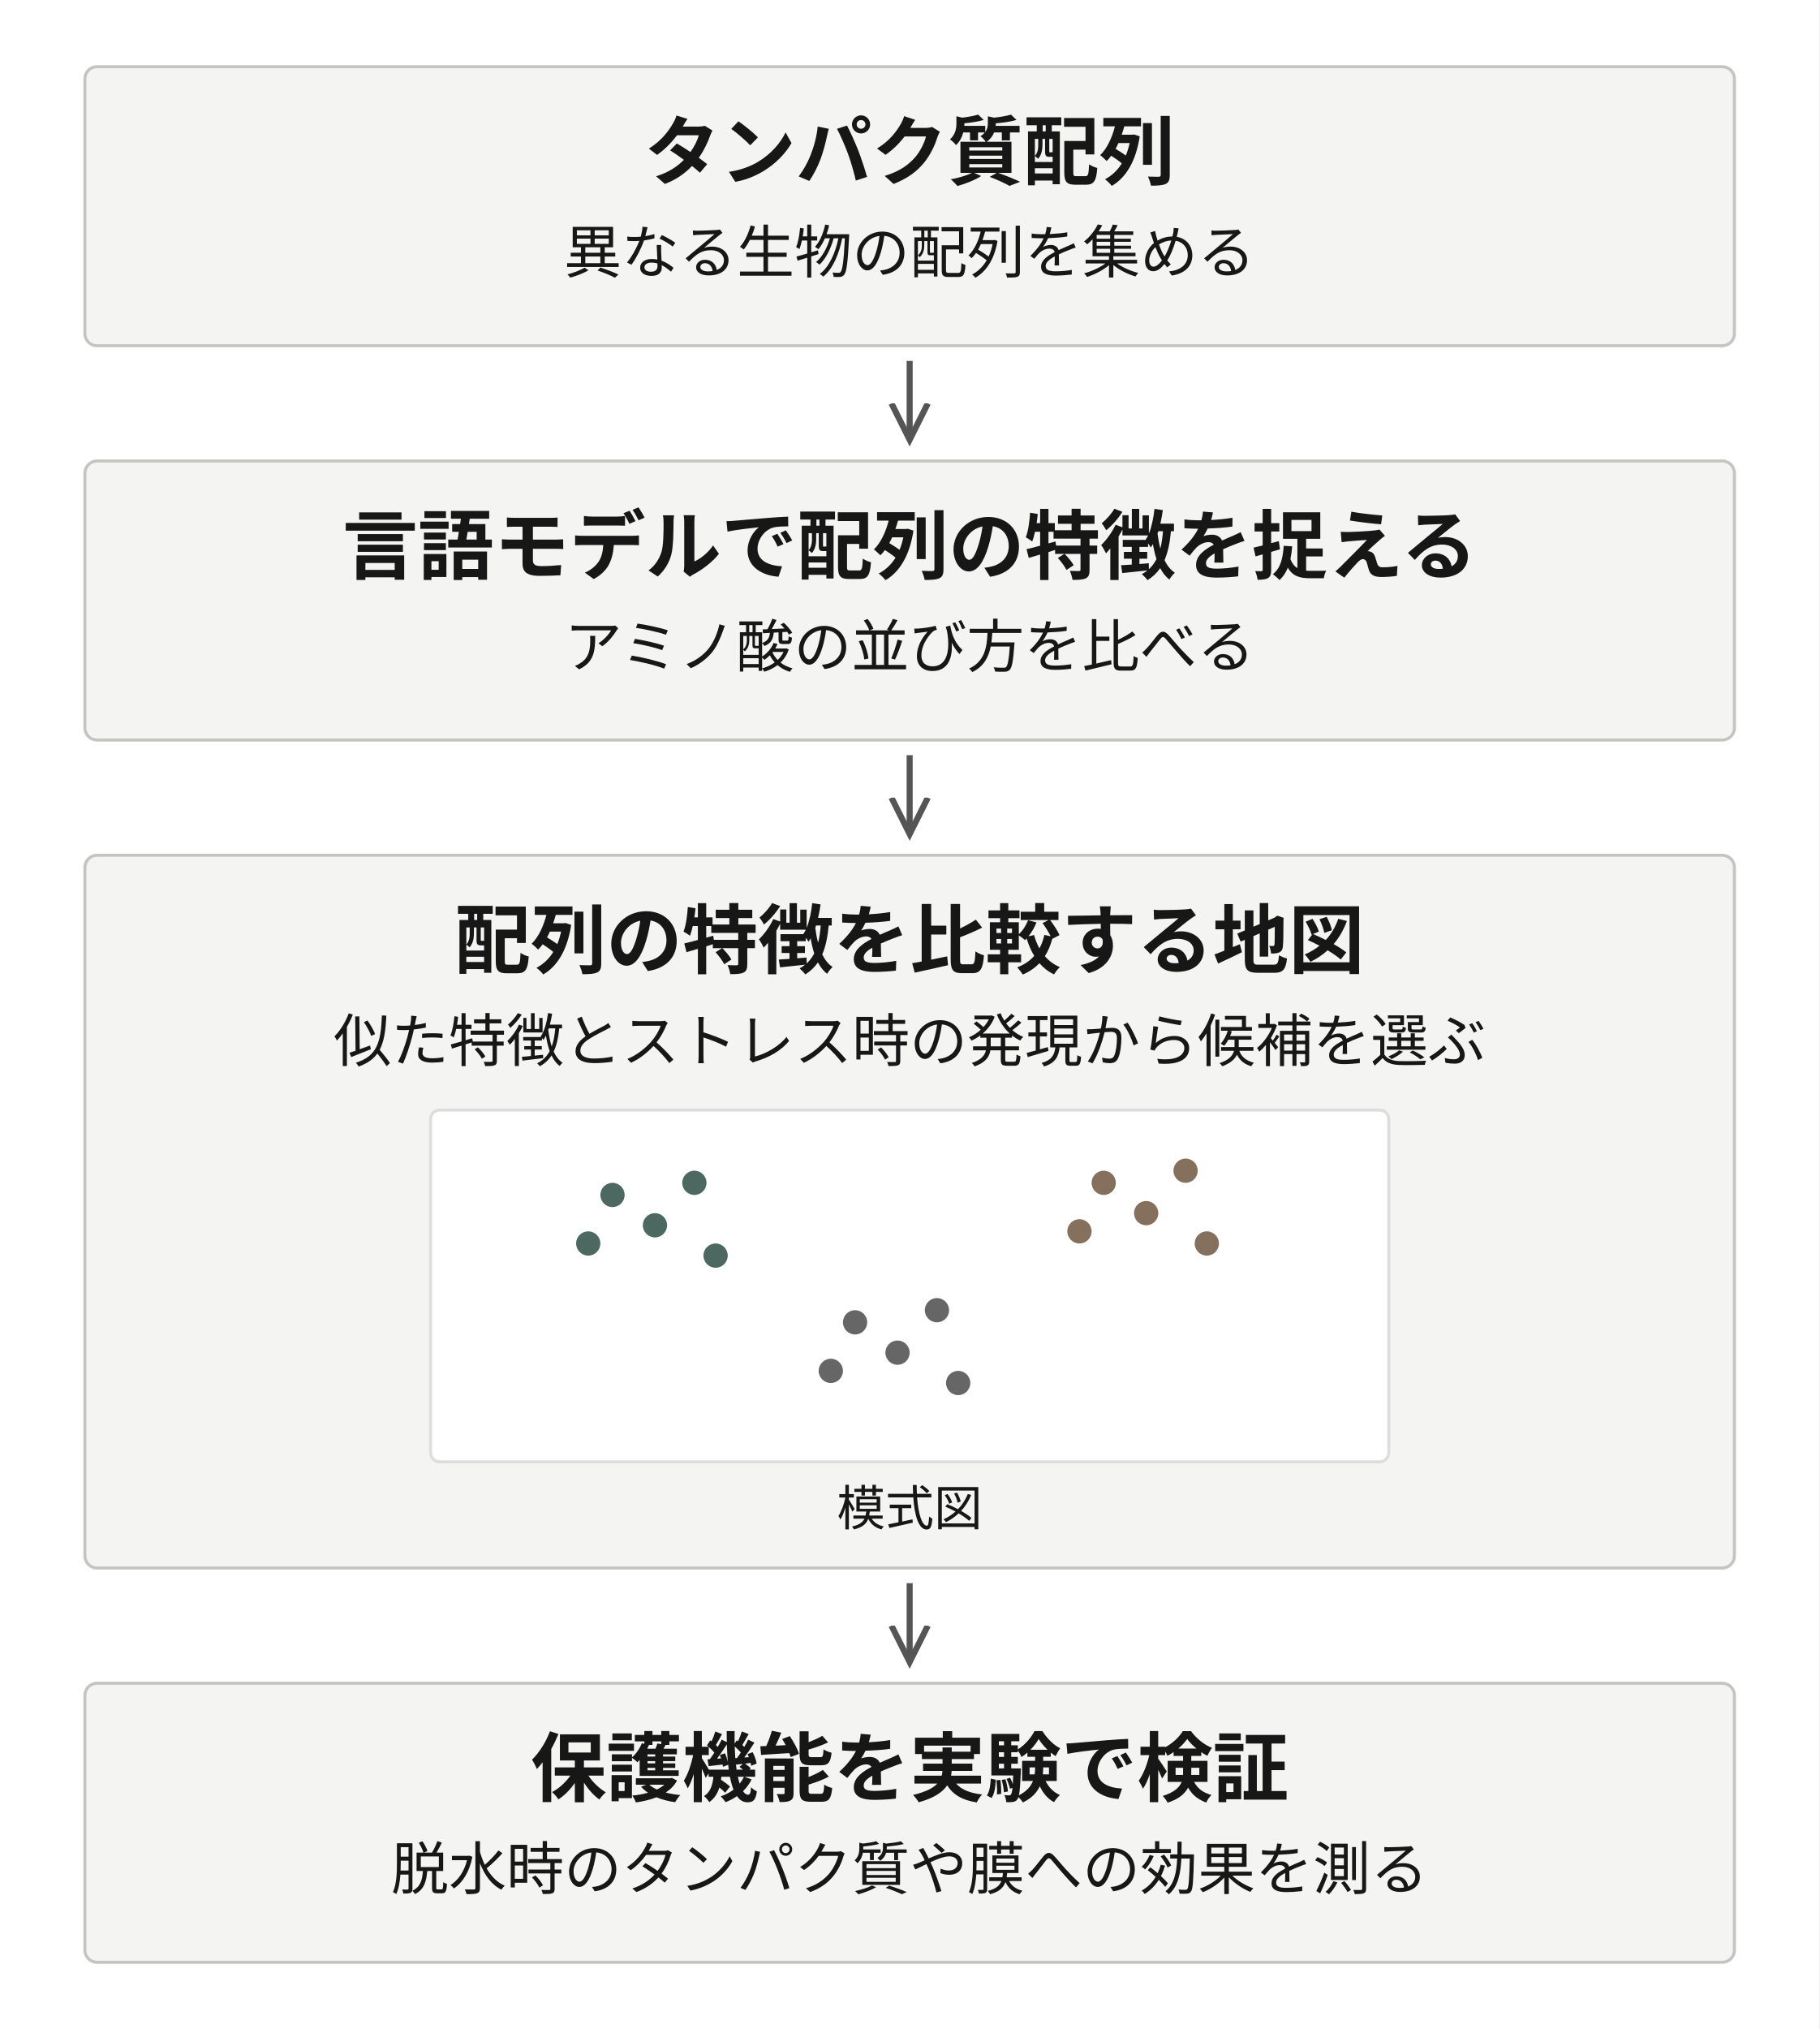
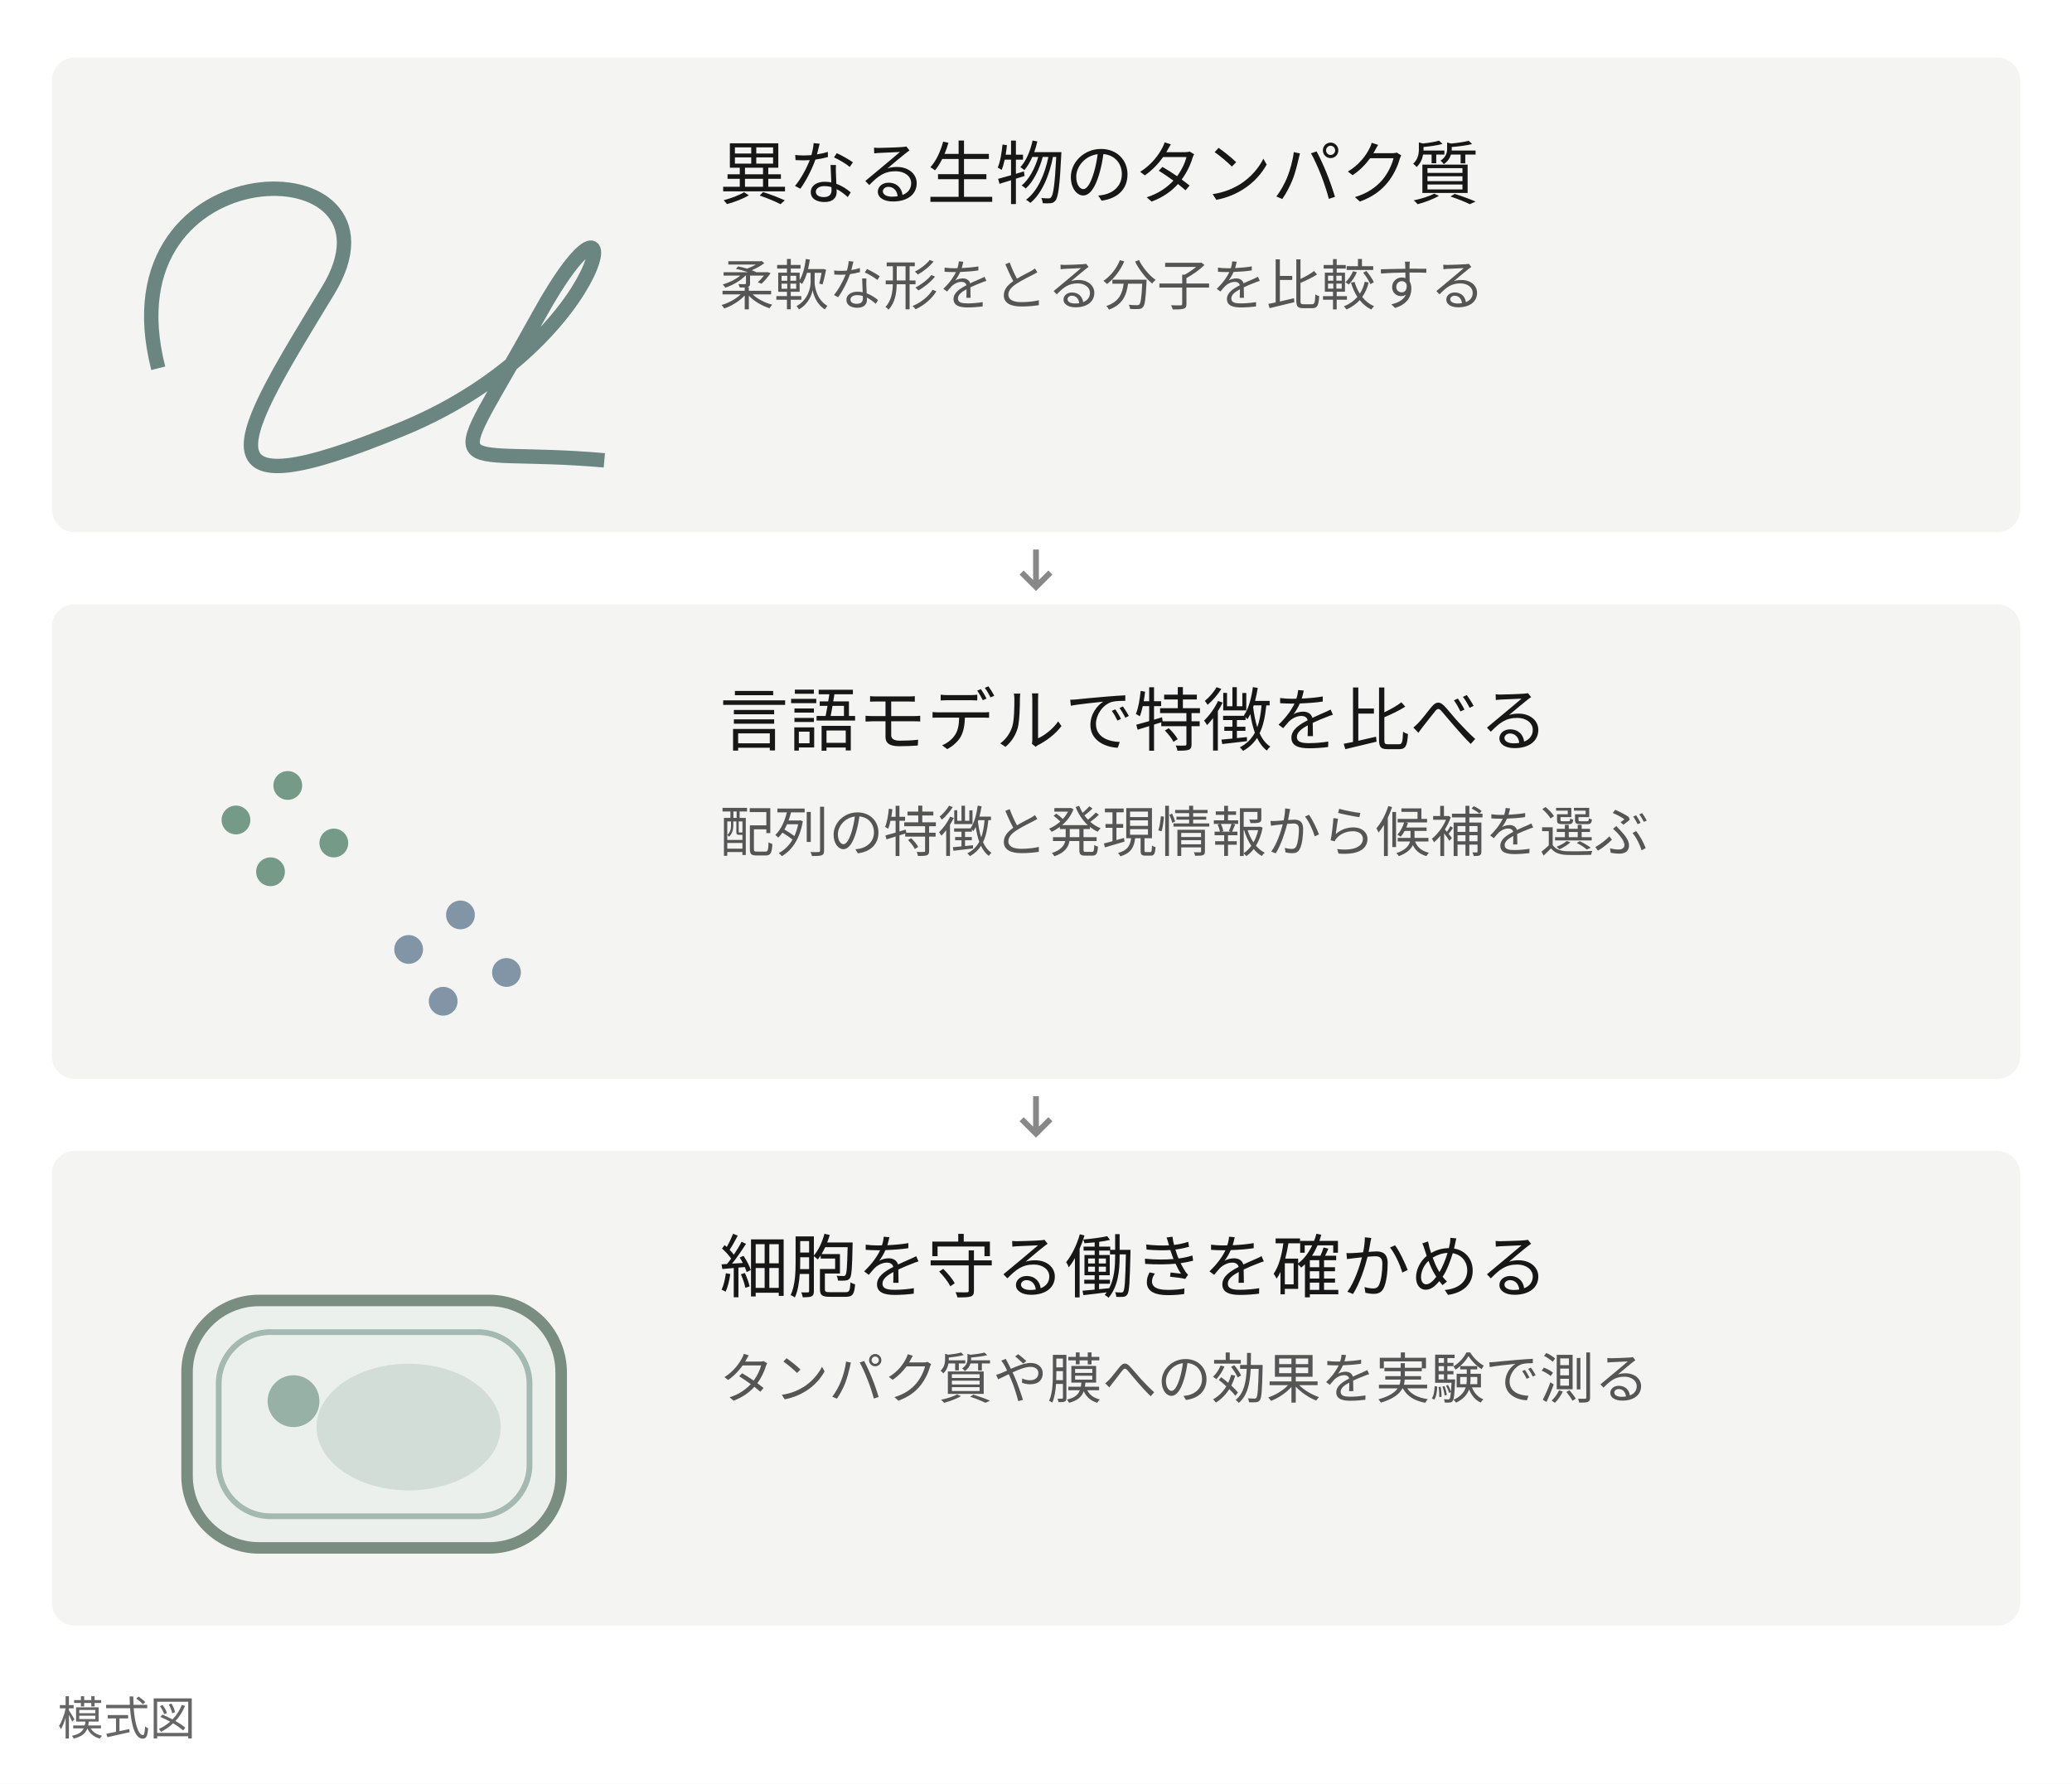
- <svg xmlns="http://www.w3.org/2000/svg" viewBox="0 0 600 669">
-   <rect width="600" height="669" fill="#fff" />
-   <defs>
-     <marker id="arrow" markerWidth="8" markerHeight="8" refX="6" refY="4" orient="auto">
-       <path d="M0 1L6 4L0 7" fill="none" stroke="#555" />
-     </marker>
-   </defs>
-   <g font-family="Arial, Hiragino Kaku Gothic ProN, sans-serif" fill="#171717">
-     <rect x="28" y="22" width="544" height="92" rx="4" fill="#f4f4f2" stroke="#c4c4c1" />
-     <text x="300.0" y="59" text-anchor="middle" font-size="25" font-weight="600">タンパク質配列</text>
-     <text x="300.0" y="90" text-anchor="middle" font-size="19" font-weight="400">異なる生物の配列を集める</text>
-     <path d="M300 119L300 145" fill="none" stroke="#555" stroke-width="2" marker-end="url(#arrow)" />
-     <rect x="28" y="152" width="544" height="92" rx="4" fill="#f4f4f2" stroke="#c4c4c1" />
-     <text x="300.0" y="189" text-anchor="middle" font-size="25" font-weight="600">言語モデルで配列の特徴を捉える</text>
-     <text x="300.0" y="220" text-anchor="middle" font-size="19" font-weight="400">アミノ酸の並び方を比べる</text>
-     <path d="M300 249L300 275" fill="none" stroke="#555" stroke-width="2" marker-end="url(#arrow)" />
-     <rect x="28" y="282" width="544" height="235" rx="4" fill="#f4f4f2" stroke="#c4c4c1" />
-     <text x="300.0" y="319" text-anchor="middle" font-size="25" font-weight="600">配列の特徴を比較する地図</text>
-     <text x="300.0" y="350" text-anchor="middle" font-size="19" font-weight="400">似た特徴とストレス時の発現から候補を選ぶ</text>
-     <rect x="142" y="366" width="316" height="116" rx="3" fill="white" stroke="#ddd" />
-     <circle cx="194" cy="410" r="4" fill="#4d6860" />
-     <circle cx="202" cy="394" r="4" fill="#4d6860" />
-     <circle cx="216" cy="404" r="4" fill="#4d6860" />
-     <circle cx="229" cy="390" r="4" fill="#4d6860" />
-     <circle cx="236" cy="414" r="4" fill="#4d6860" />
-     <circle cx="274" cy="452" r="4" fill="#666" />
-     <circle cx="282" cy="436" r="4" fill="#666" />
-     <circle cx="296" cy="446" r="4" fill="#666" />
-     <circle cx="309" cy="432" r="4" fill="#666" />
-     <circle cx="316" cy="456" r="4" fill="#666" />
-     <circle cx="356" cy="406" r="4" fill="#85705e" />
-     <circle cx="364" cy="390" r="4" fill="#85705e" />
-     <circle cx="378" cy="400" r="4" fill="#85705e" />
-     <circle cx="391" cy="386" r="4" fill="#85705e" />
-     <circle cx="398" cy="410" r="4" fill="#85705e" />
-     <text x="300" y="503" text-anchor="middle" font-size="16" font-weight="400">模式図</text>
-     <path d="M300 522L300 548" fill="none" stroke="#555" stroke-width="2" marker-end="url(#arrow)" />
-     <rect x="28" y="555" width="544" height="92" rx="4" fill="#f4f4f2" stroke="#c4c4c1" />
-     <text x="300.0" y="592" text-anchor="middle" font-size="25" font-weight="600">保護機能を実験で検証</text>
-     <text x="300.0" y="623" text-anchor="middle" font-size="19" font-weight="400">脱水時のタンパク質や膜への効果を測る</text>
+ <svg xmlns="http://www.w3.org/2000/svg" viewBox="0 0 720 620">
+   <rect width="720" height="620" fill="white" />
+   <g font-family="Arial,Hiragino Kaku Gothic ProN,sans-serif">
+     <rect x="18" y="20" width="684" height="165" rx="8" fill="#f4f5f2" />
+     <path d="M55 128 C35 50,145 50,114 101 S65 180,140 149 S220 50,187 110 S153 155,210 160" stroke="#6b8580" stroke-width="5" fill="none" />
+     <text x="250" y="69" font-size="24" fill="#171717">異なる生物のタンパク質</text>
+     <text x="250" y="106" font-size="19" fill="#555">柔軟な形をとる分子を比較する</text>
+     <path d="M360 191v13m-5-5l5 5 5-5" stroke="#888" fill="none" stroke-width="2" />
+     <rect x="18" y="210" width="684" height="165" rx="8" fill="#f4f5f2" />
+     <circle cx="82" cy="285" r="5" fill="#759b88" />
+     <circle cx="100" cy="273" r="5" fill="#759b88" />
+     <circle cx="116" cy="293" r="5" fill="#759b88" />
+     <circle cx="94" cy="303" r="5" fill="#759b88" />
+     <circle cx="142" cy="330" r="5" fill="#8295a6" />
+     <circle cx="160" cy="318" r="5" fill="#8295a6" />
+     <circle cx="176" cy="338" r="5" fill="#8295a6" />
+     <circle cx="154" cy="348" r="5" fill="#8295a6" />
+     <text x="250" y="259" font-size="24" fill="#171717">言語モデルで特徴を比べる</text>
+     <text x="250" y="296" font-size="19" fill="#555">配列の特徴と発現情報から候補を選ぶ</text>
+     <path d="M360 381v13m-5-5l5 5 5-5" stroke="#888" fill="none" stroke-width="2" />
+     <rect x="18" y="400" width="684" height="165" rx="8" fill="#f4f5f2" />
+     <g transform="translate(130 495)">
+       <rect x="-65" y="-43" width="130" height="86" rx="25" fill="#ecf0ec" stroke="#798d81" stroke-width="4" />
+       <rect x="-54" y="-32" width="108" height="64" rx="18" fill="none" stroke="#a4b9b2" stroke-width="2" />
+       <ellipse cx="12" cy="1" rx="32" ry="22" fill="#d1ddd6" />
+       <circle cx="-28" cy="-8" r="9" fill="#98b1a7" />
+     </g>
+     <text x="250" y="449" font-size="24" fill="#171717">細胞を守る働きを確かめる</text>
+     <text x="250" y="486" font-size="19" fill="#555">タンパク質や膜への効果を実験で測る</text>
+     <text x="20" y="603" font-size="16" fill="#666">模式図</text>
  </g>
</svg>
